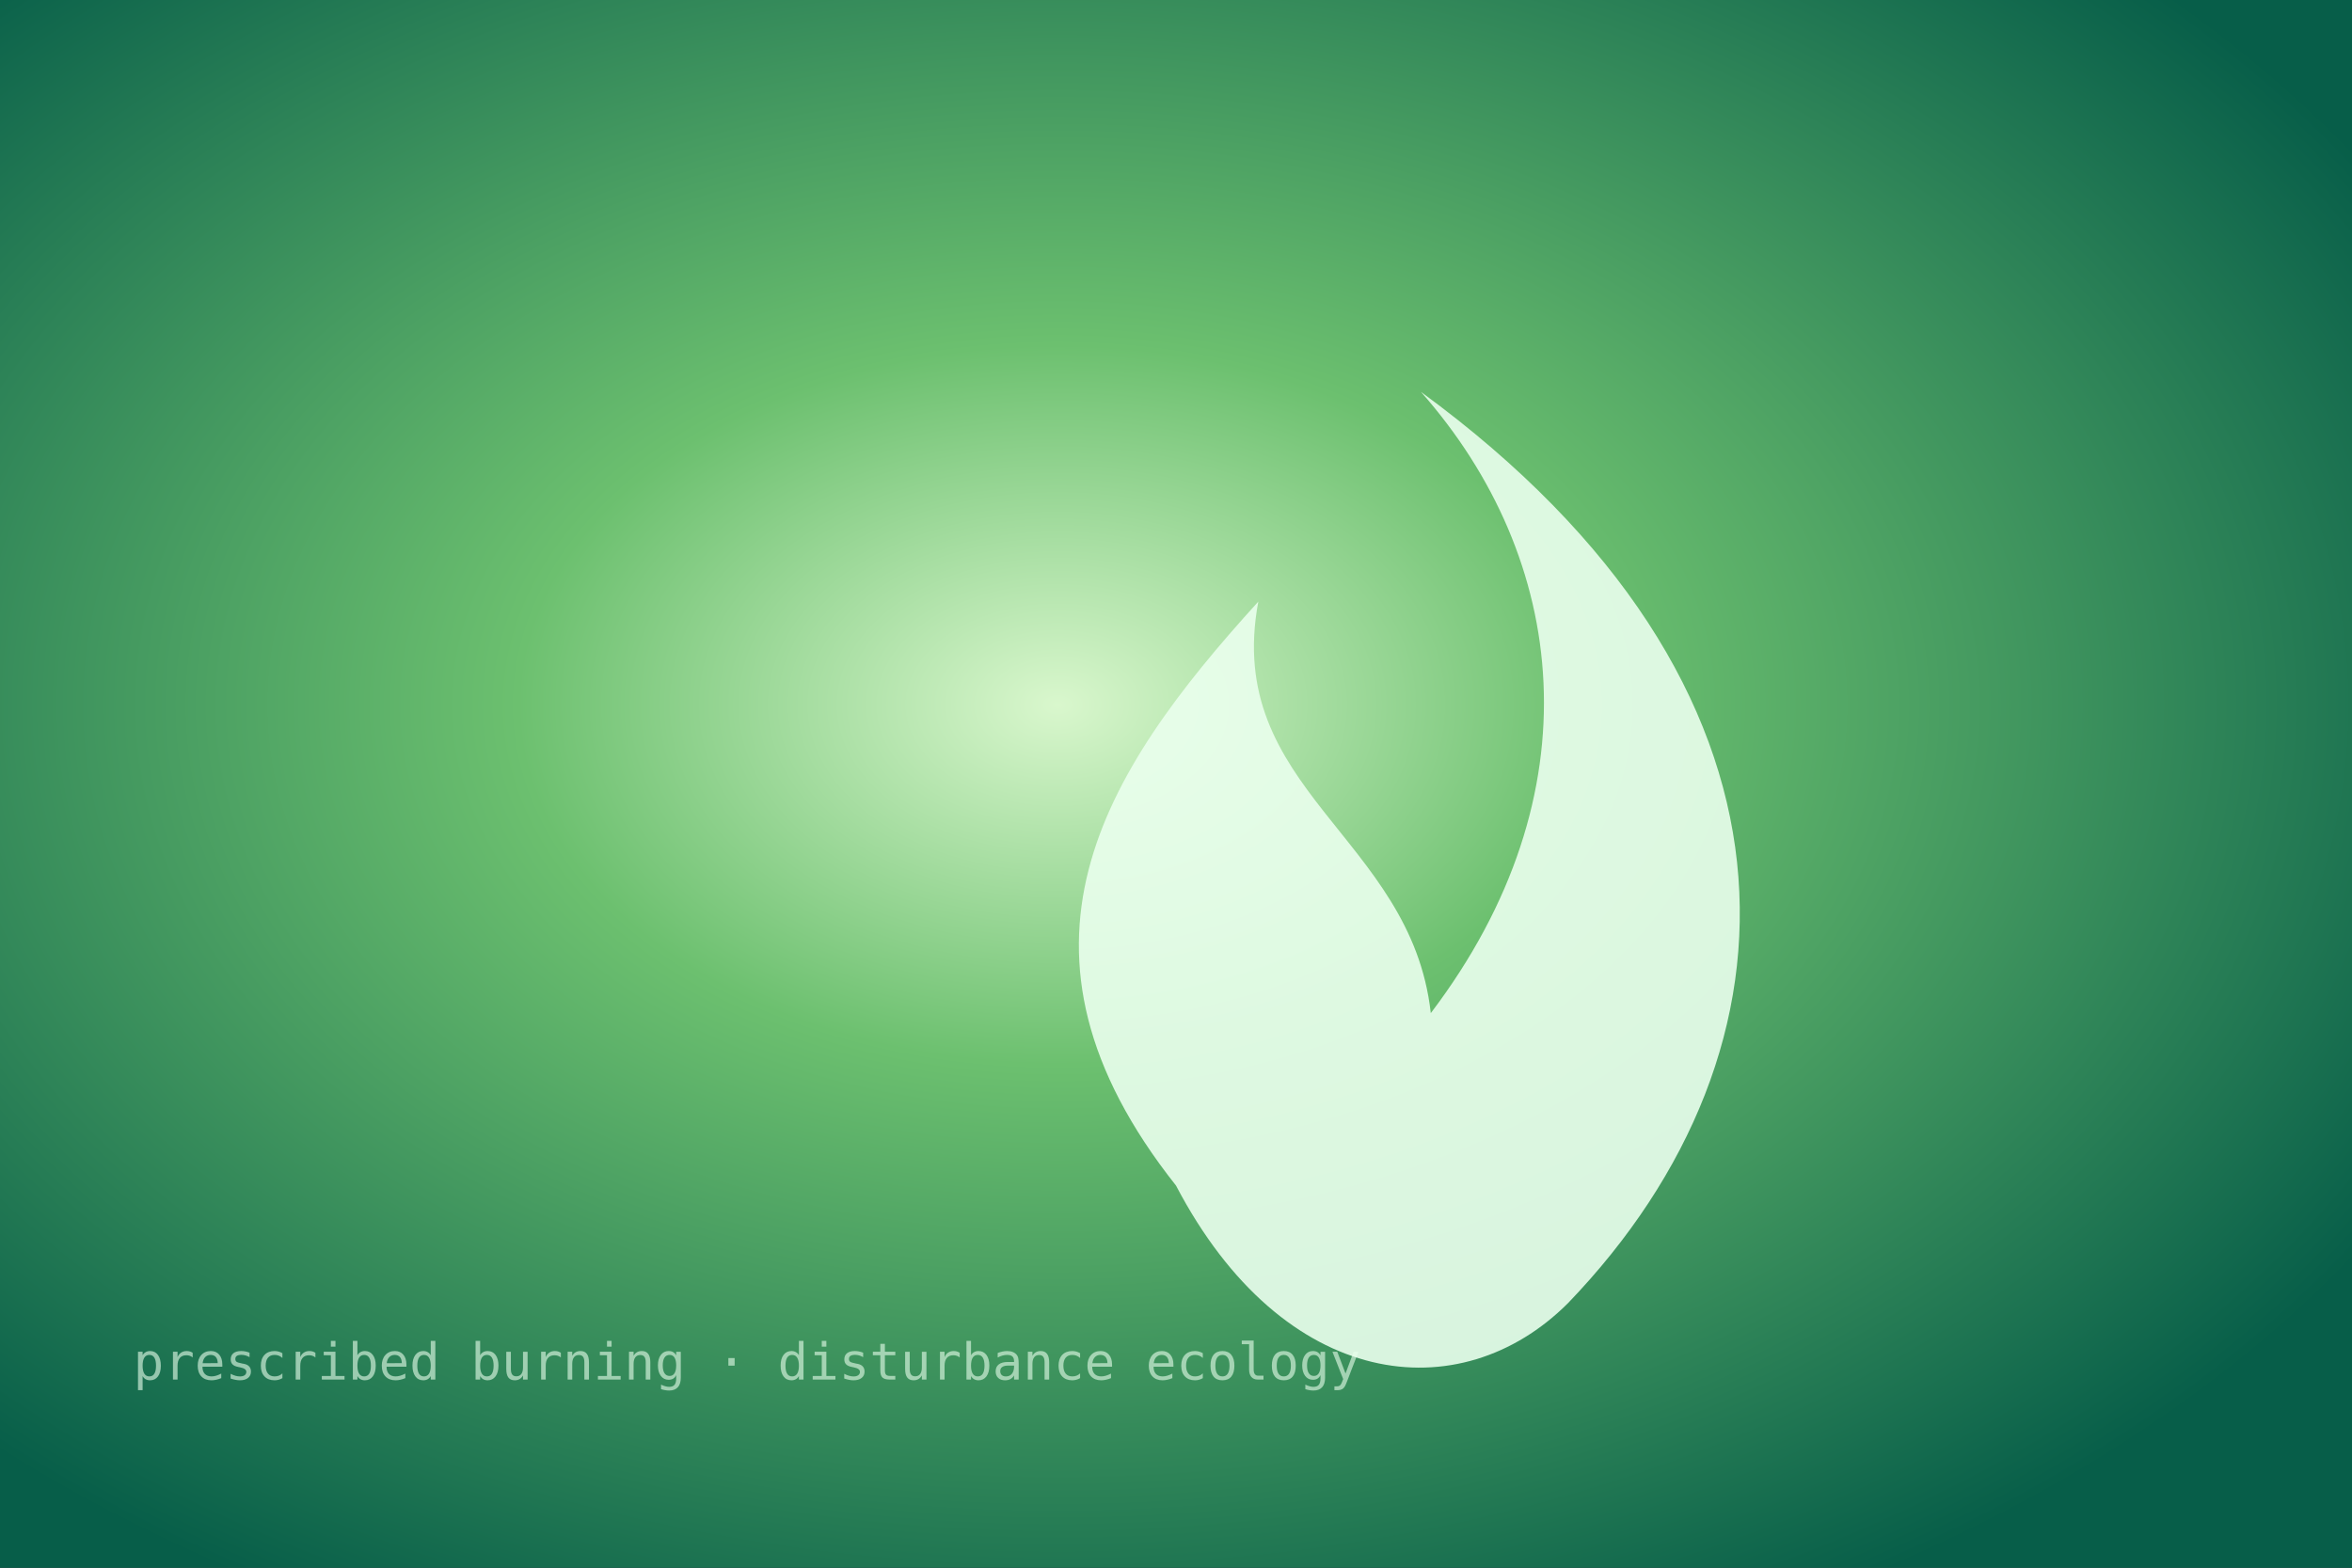
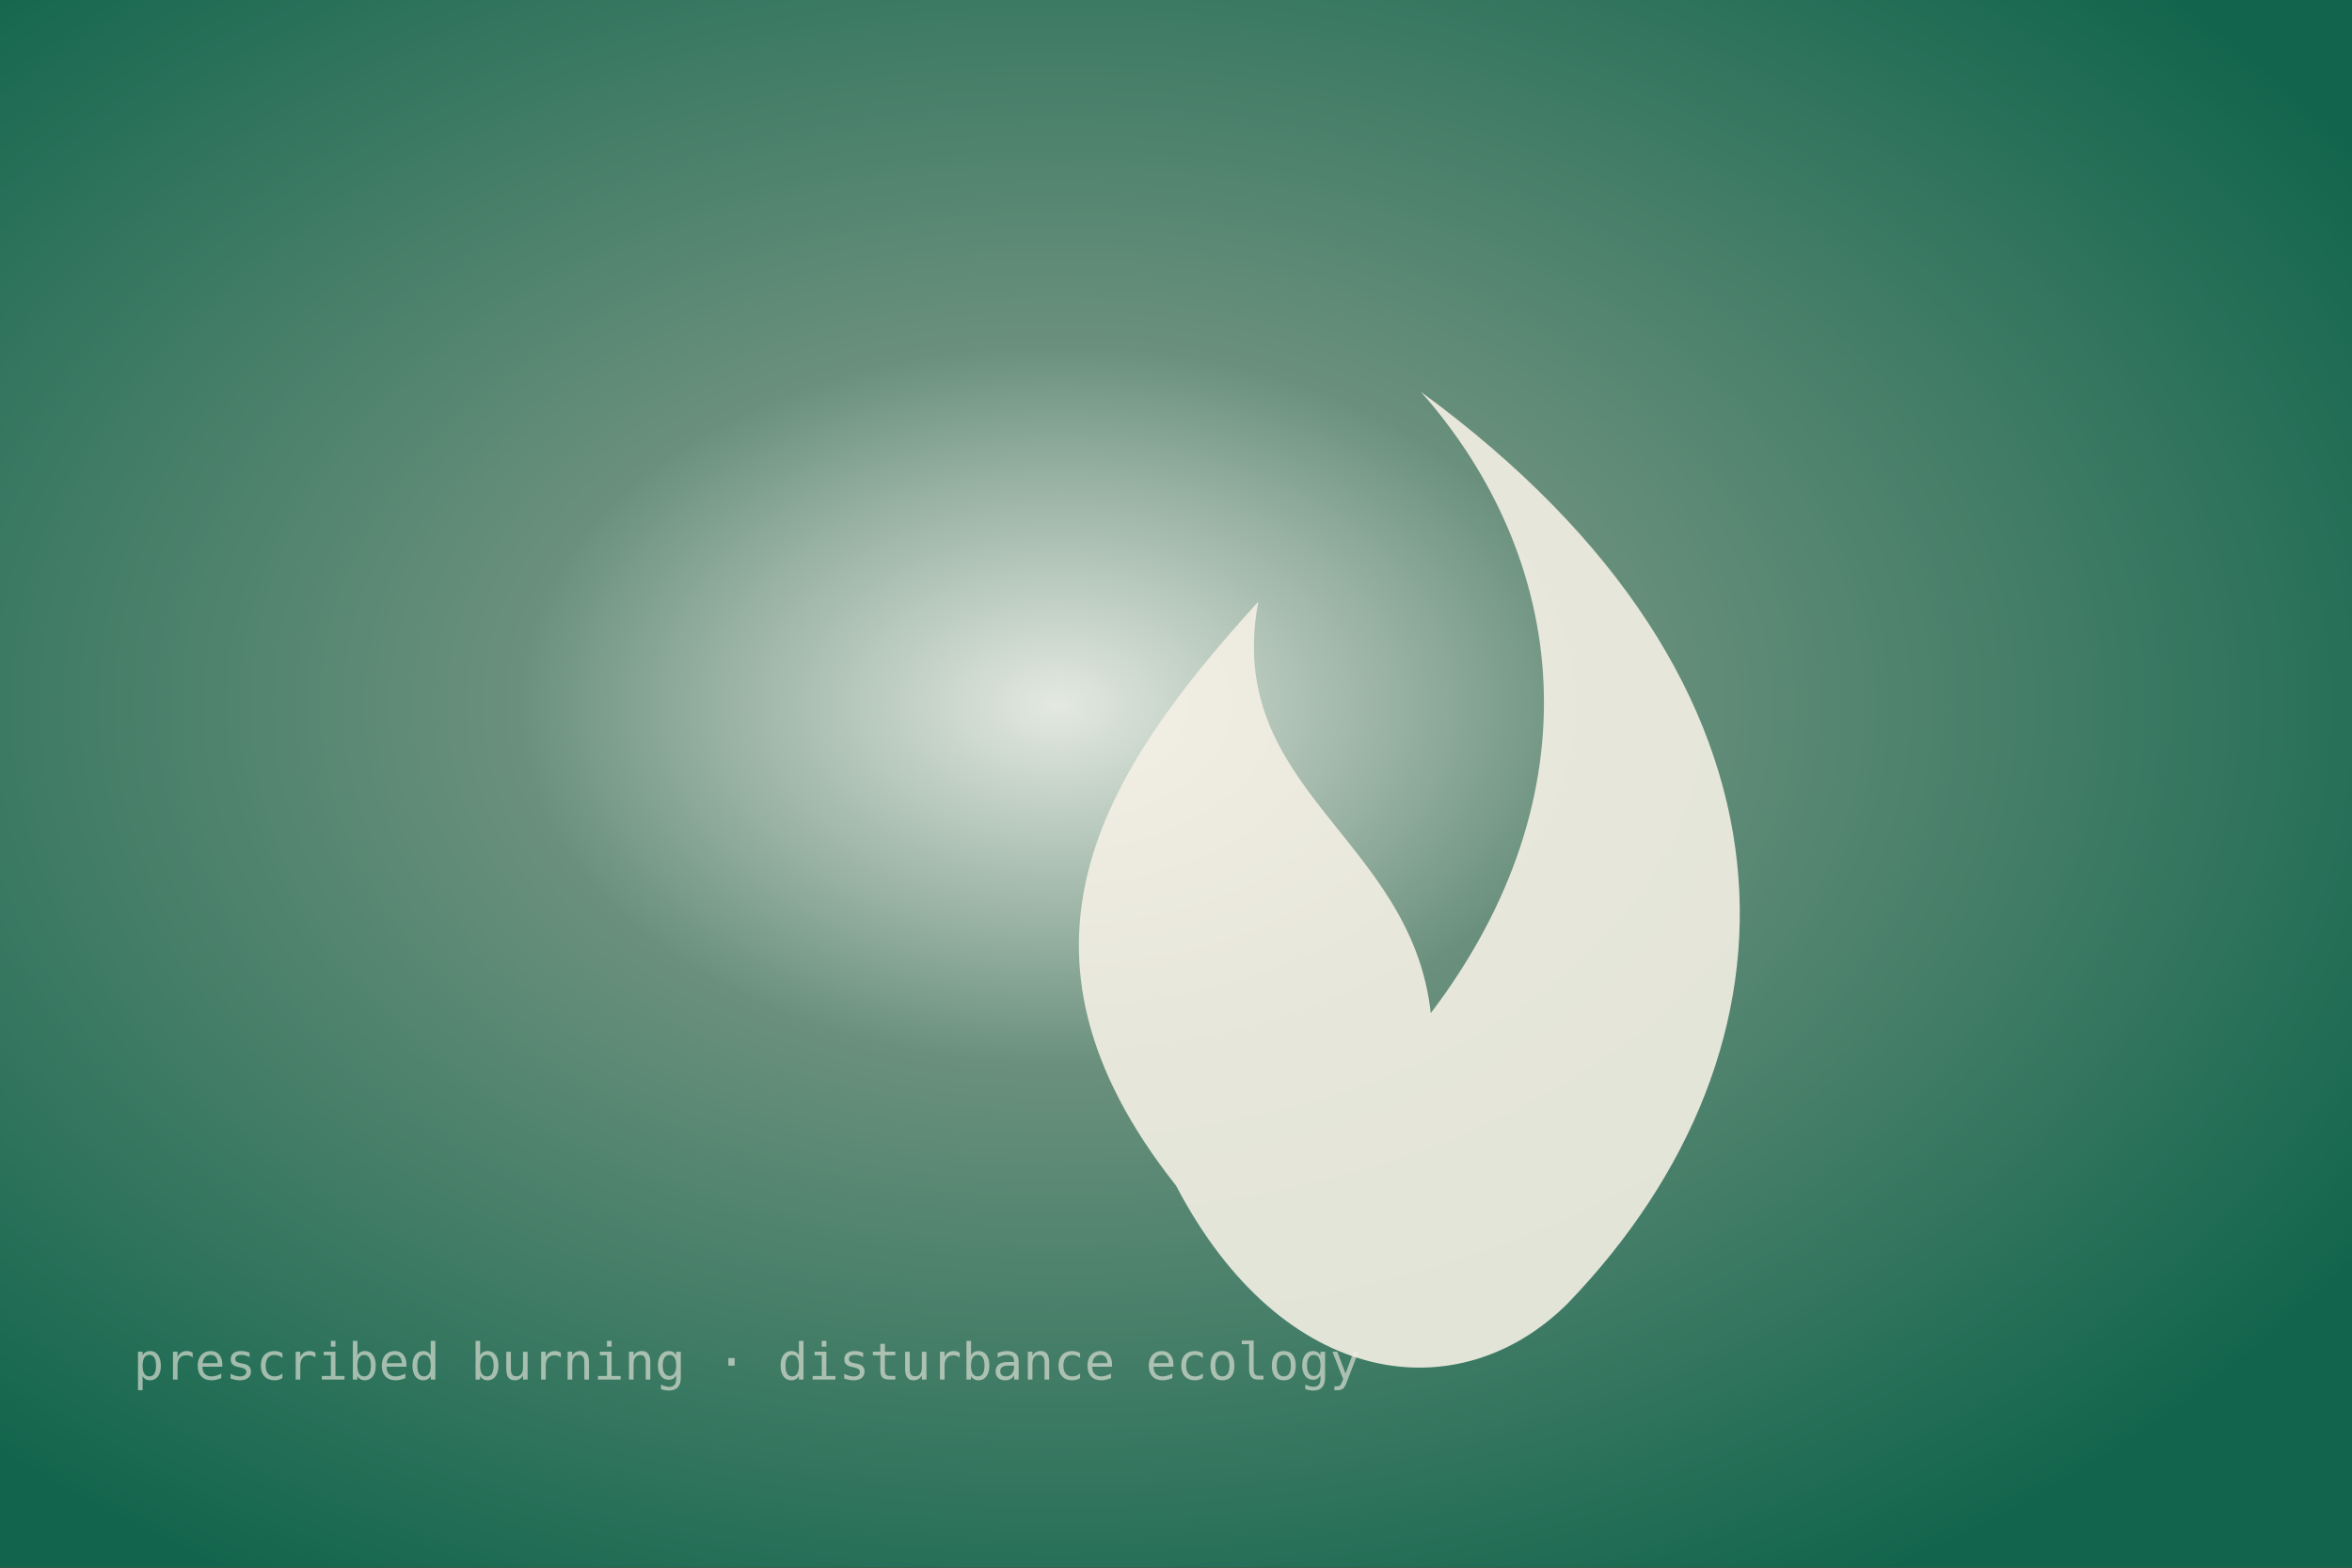
<svg xmlns="http://www.w3.org/2000/svg" viewBox="0 0 1200 800" role="img" aria-label="Biodiversity Data Lab graphic">
  <defs>
    <linearGradient id="g" x1="0" x2="1" y1="0" y2="1">
-       <stop offset="0" stop-color="#6cc06f" />
-       <stop offset="0.55" stop-color="#0c7a58" />
-       <stop offset="1" stop-color="#063f33" />
+       <stop offset="0" stop-color="#6a907d" />
+       <stop offset="0.55" stop-color="#6d3d14" />
+       <stop offset="1" stop-color="#0b3d2e" />
    </linearGradient>
    <radialGradient id="r" cx="35%" cy="30%" r="70%">
-       <stop offset="0" stop-color="#e7f8e9" />
-       <stop offset="0.45" stop-color="#81c97e" />
-       <stop offset="1" stop-color="#075e49" />
+       <stop offset="0" stop-color="#efebe2" />
+       <stop offset="0.45" stop-color="#8aa899" />
+       <stop offset="1" stop-color="#12654c" />
    </radialGradient>
    <filter id="shadow" x="-20%" y="-20%" width="140%" height="140%">
-       <feDropShadow dx="0" dy="18" stdDeviation="18" flood-color="#063f33" flood-opacity=".28" />
+       <feDropShadow dx="0" dy="18" stdDeviation="18" flood-color="#0b3d2e" flood-opacity=".28" />
    </filter>
  </defs>
-   <rect width="1200" height="800" fill="#f1fbef" />
+   <rect width="1200" height="800" fill="#f8f6f0" />
  <rect width="1200" height="800" fill="url(#r)" opacity=".85" />
-   <rect width="1200" height="800" fill="#082f28" />
+   <rect width="1200" height="800" fill="#551b14" />
  <radialGradient id="fire" cx="45%" cy="45%" r="65%">
-     <stop offset="0" stop-color="#d9f7cd" />
-     <stop offset=".35" stop-color="#6cc06f" />
-     <stop offset="1" stop-color="#075e49" />
+     <stop offset="0" stop-color="#e4e9e1" />
+     <stop offset=".35" stop-color="#6a907d" />
+     <stop offset="1" stop-color="#12654c" />
  </radialGradient>
  <rect width="1200" height="800" fill="url(#fire)" />
  <g transform="translate(470 165)">
-     <path d="M130 440 C35 320 92 230 172 142 C154 238 250 262 260 352 C345 240 330 120 255 35 C460 185 455 370 330 500 C275 555 185 545 130 440Z" fill="#eaffed" opacity=".9" />
+     <path d="M130 440 C35 320 92 230 172 142 C154 238 250 262 260 352 C345 240 330 120 255 35 C460 185 455 370 330 500 C275 555 185 545 130 440Z" fill="#f4efe4" opacity=".9" />
  </g>
-   <text x="68" y="704" font-family="monospace" font-size="26" fill="#eaffed" opacity=".6">prescribed burning · disturbance ecology</text>
+   <text x="68" y="704" font-family="monospace" font-size="26" fill="#f4efe4" opacity=".6">prescribed burning · disturbance ecology</text>
</svg>
